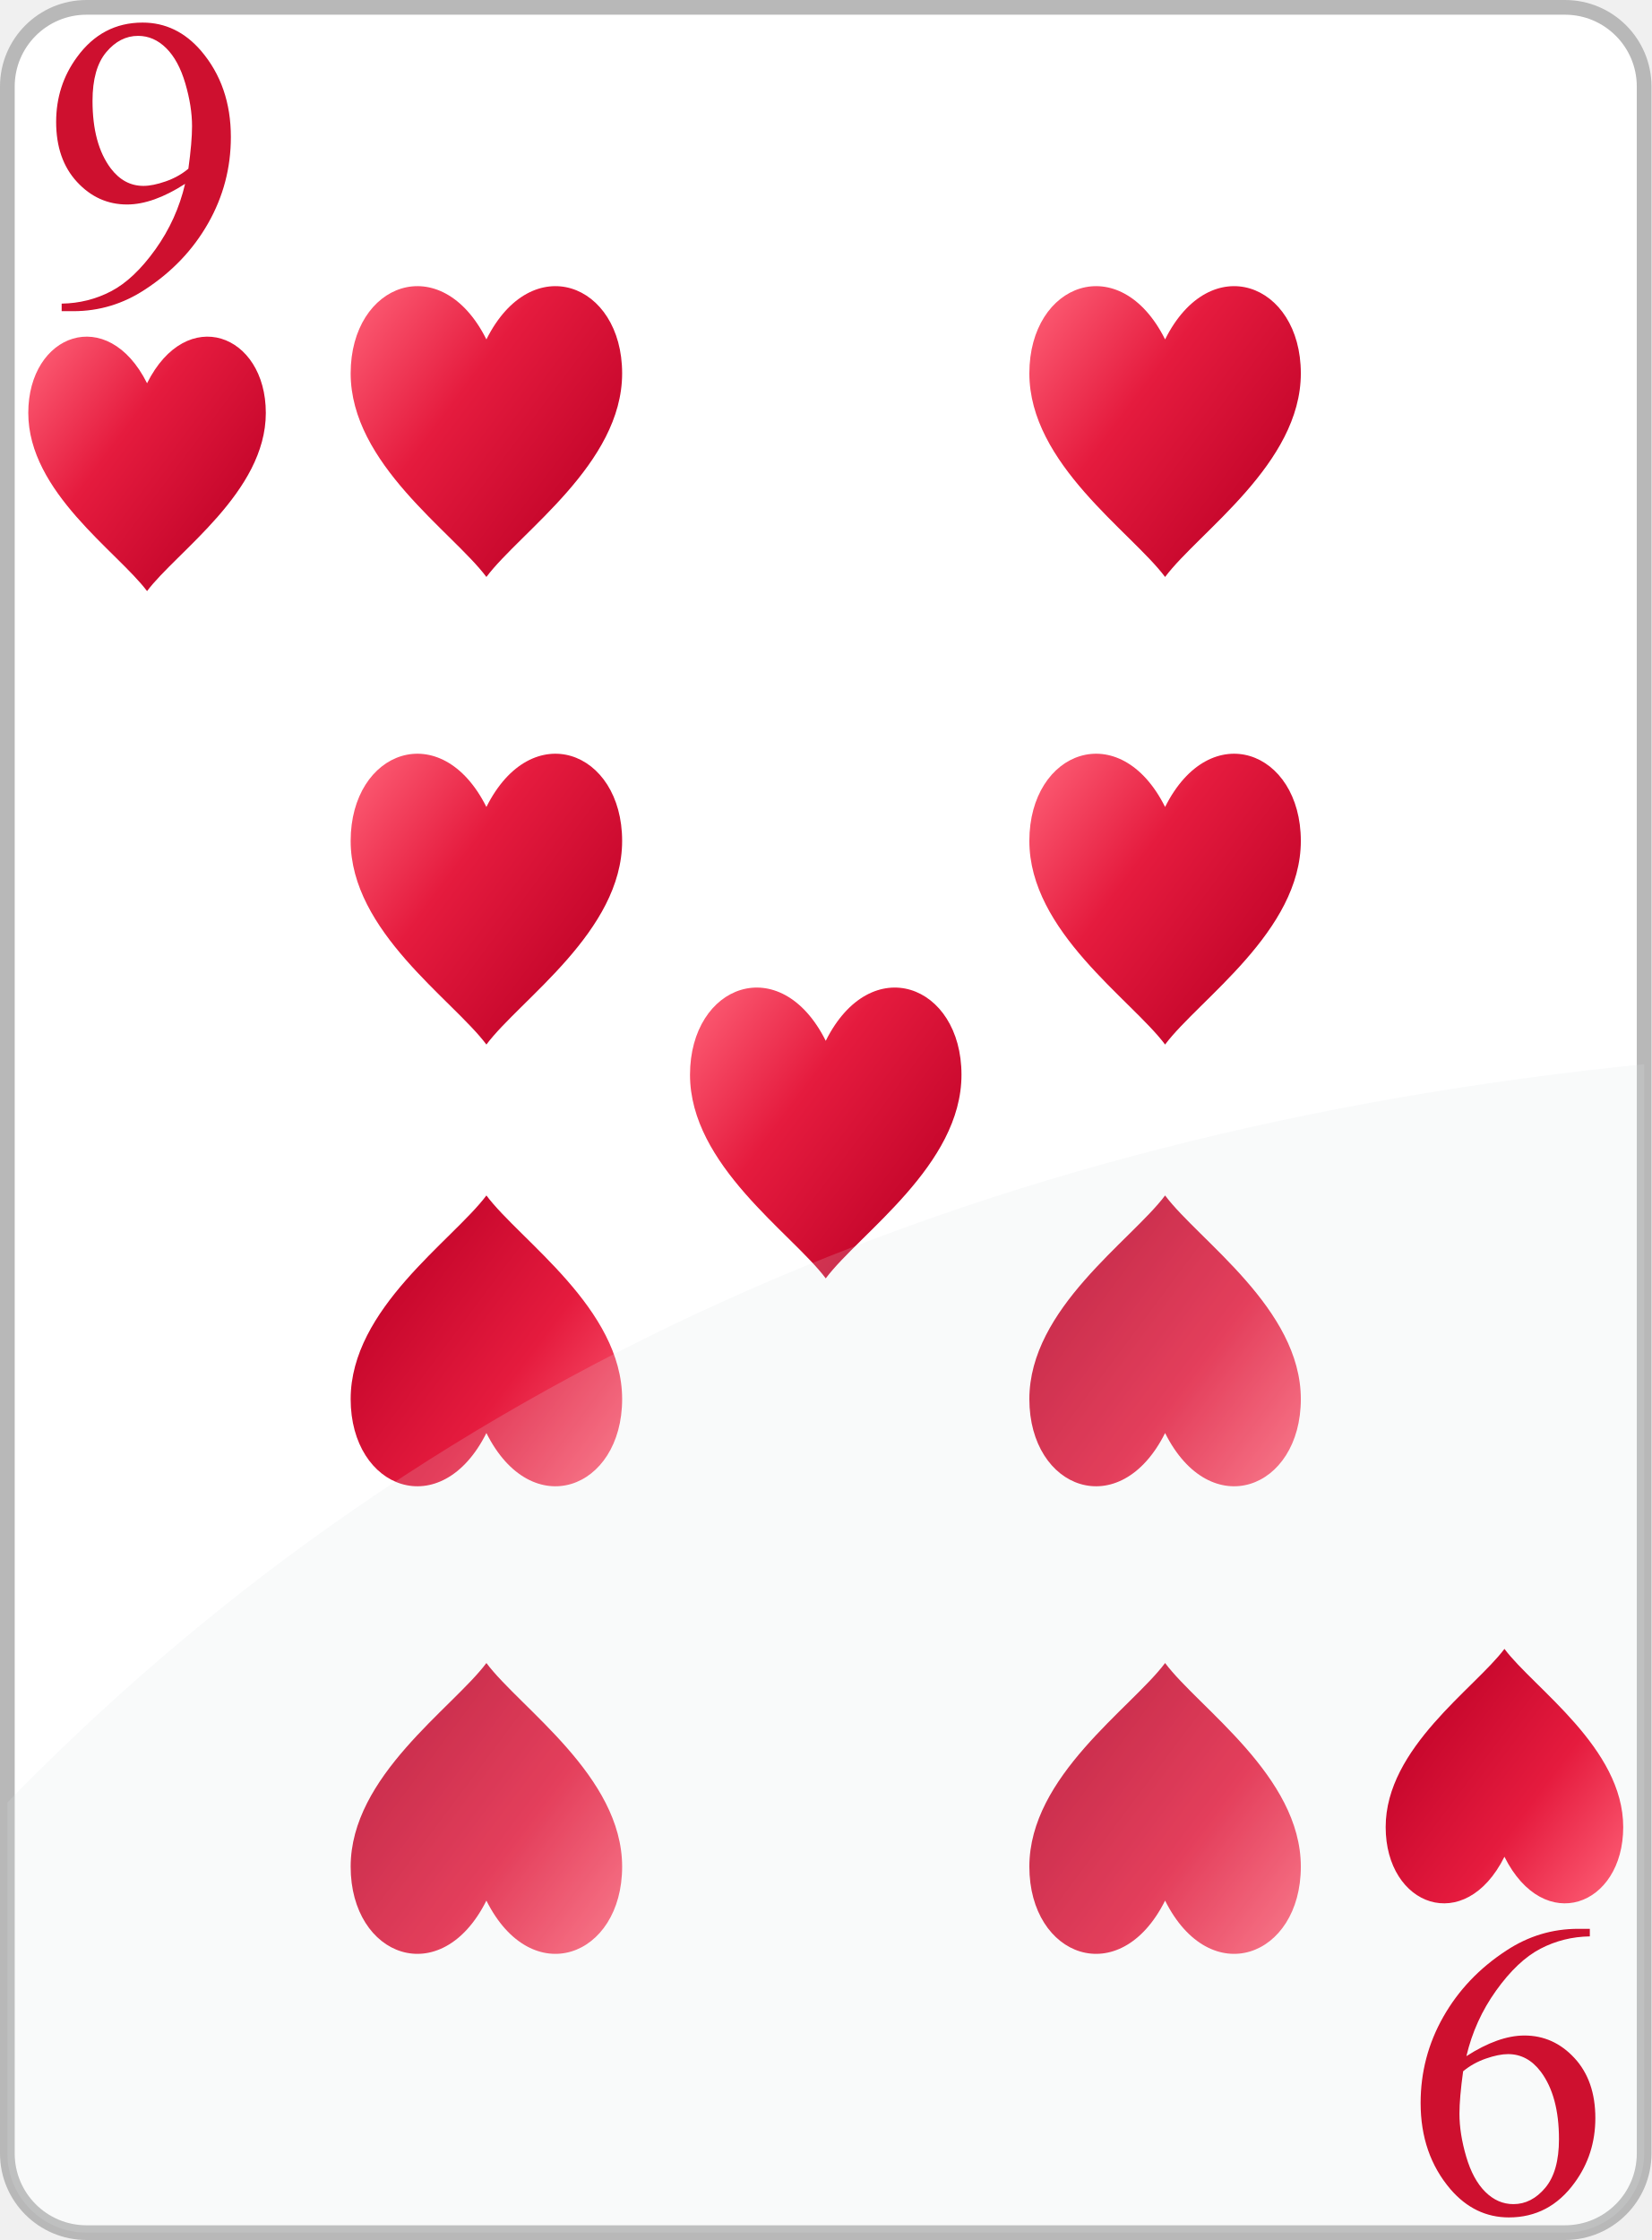
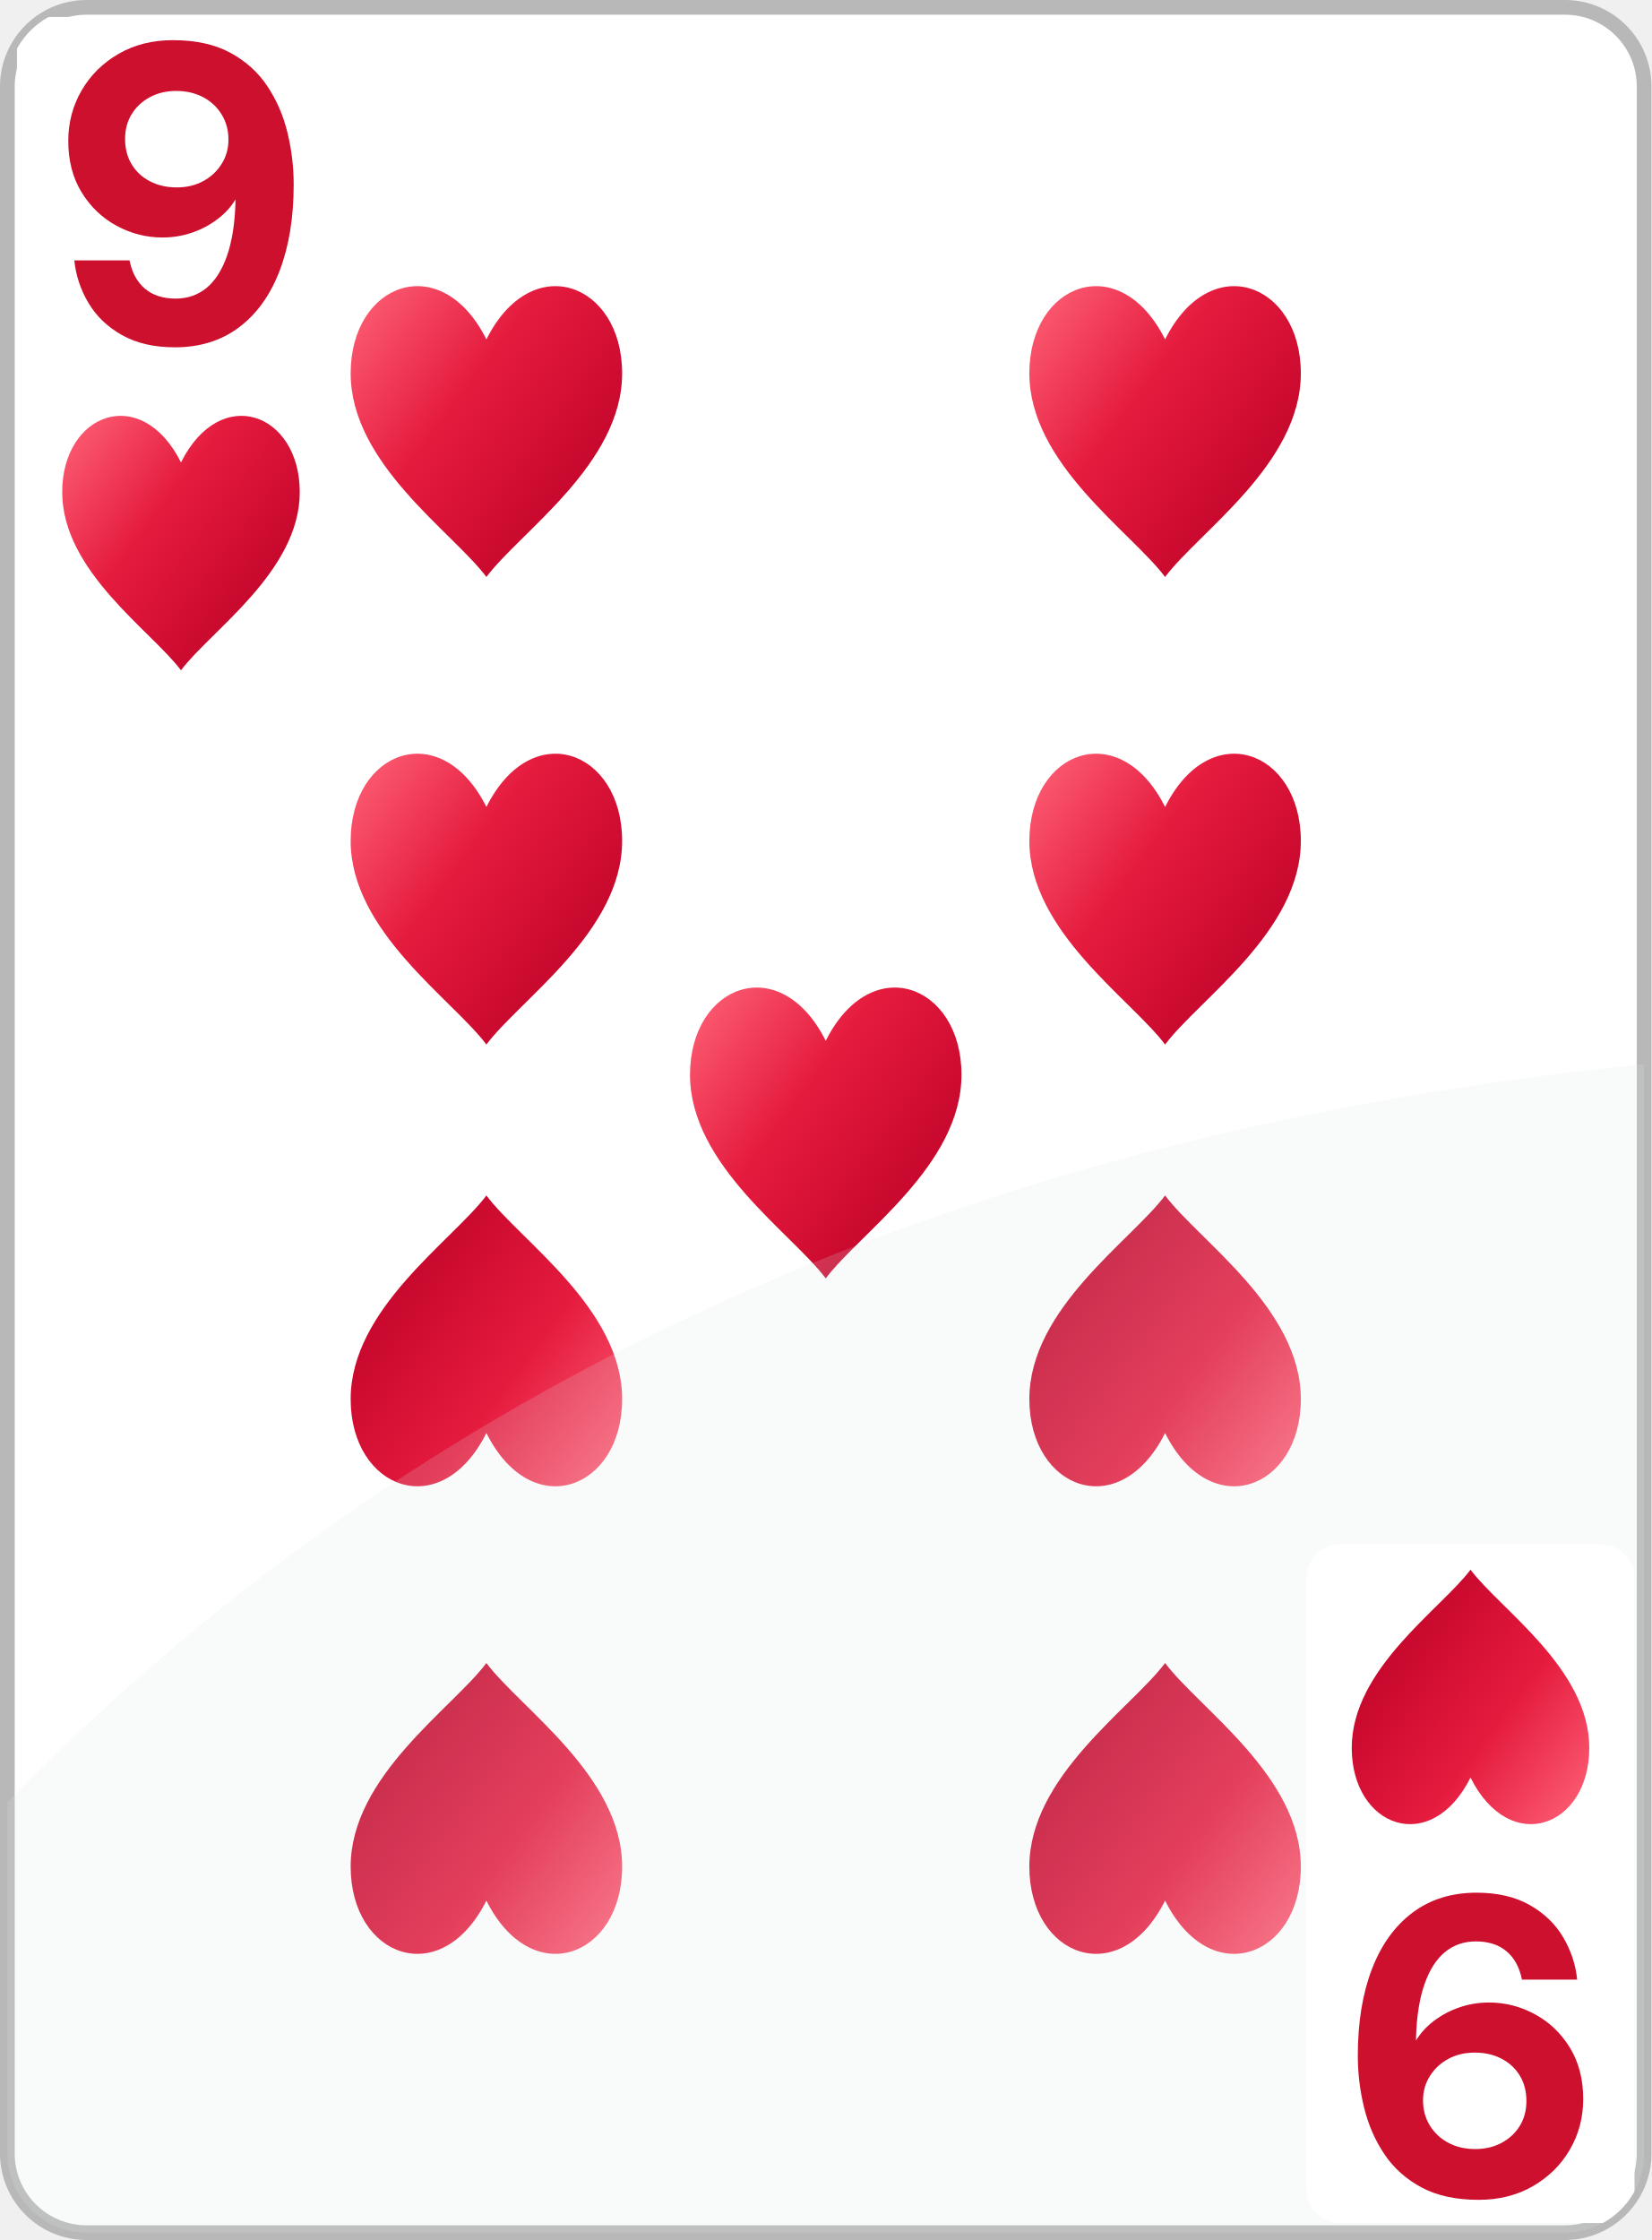
<svg xmlns="http://www.w3.org/2000/svg" xmlns:xlink="http://www.w3.org/1999/xlink" viewBox="0 0 146 198" color="#ce102f">
  <defs>
    <linearGradient id="ink" x1="0" y1="0" x2="1" y2=".8" gradientUnits="objectBoundingBox">
      <stop stop-color="#ff6379" />
      <stop offset=".43" stop-color="#e51b3e" />
      <stop offset="1" stop-color="#bc0026" />
    </linearGradient>
    <path id="pip" d="M0 14C-3 10-12 4-12-4C-12-12-4-15 0-7C4-15 12-12 12-4C12 4 3 10 0 14Z" fill="url(#ink)" />
    <clipPath id="card">
      <rect x=".65" y=".65" width="144.7" height="196.7" rx="7" />
    </clipPath>
    <g id="index">
-       <g fill="currentColor" transform="translate(3.5 27) scale(0.01806641 -0.01806641)">
-         <path d="M108 -28V9Q238 11 350.0 69.5Q462 128 566.5 274.0Q671 420 712 595Q555 494 428 494Q285 494 183.0 604.5Q81 715 81 898Q81 1076 183 1215Q306 1384 504 1384Q671 1384 790 1246Q936 1075 936 824Q936 598 825.0 402.5Q714 207 516 78Q355 -28 165 -28ZM728 669Q746 799 746 877Q746 974 713.0 1086.5Q680 1199 619.5 1259.0Q559 1319 482 1319Q393 1319 326.0 1239.0Q259 1159 259 1001Q259 790 348 671Q413 585 508 585Q554 585 617.0 607.0Q680 629 728 669Z" transform="translate(0 0)" />
-       </g>
-       <use xlink:href="#pip" transform="translate(13 40) rotate(0) scale(0.875)" />
+       <rect x="1.5" y="1.5" width="29" height="60" rx="3" fill="#fff" />
+       <svg x="1" y="2" width="30" height="34" viewBox="0 0 32 36">
+         <path fill="currentColor" d="M15.427 30.48Q12.478 30.48 10.431 29.324Q8.383 28.168 7.271 26.292Q6.158 24.417 5.943 22.285H11.149Q11.497 24.024 12.606 24.955Q13.714 25.886 15.493 25.886Q17.175 25.886 18.397 24.89Q19.62 23.893 20.331 21.877Q21.042 19.86 21.136 16.862Q21.136 16.782 21.136 16.702Q21.136 16.622 21.136 16.542Q20.522 17.576 19.452 18.391Q18.382 19.206 17.047 19.666Q15.711 20.126 14.252 20.126Q11.969 20.126 9.926 19.019Q7.884 17.912 6.628 15.866Q5.372 13.82 5.372 11.023Q5.372 8.431 6.623 6.271Q7.873 4.111 10.104 2.816Q12.336 1.52 15.233 1.52Q18.453 1.52 20.636 2.699Q22.819 3.877 24.13 5.836Q25.442 7.794 26.035 10.213Q26.628 12.632 26.628 15.112Q26.628 19.789 25.309 23.245Q23.99 26.7 21.48 28.59Q18.97 30.48 15.427 30.48ZM15.601 15.404Q16.992 15.404 18.086 14.814Q19.18 14.224 19.828 13.196Q20.476 12.168 20.476 10.9Q20.476 9.564 19.828 8.517Q19.18 7.47 18.073 6.889Q16.966 6.308 15.55 6.308Q14.159 6.308 13.065 6.896Q11.971 7.485 11.35 8.498Q10.729 9.512 10.729 10.837Q10.729 12.202 11.35 13.229Q11.971 14.256 13.078 14.83Q14.185 15.404 15.601 15.404Z" />
+       </svg>
+       <use xlink:href="#pip" transform="translate(16 47) rotate(0) scale(0.875)" />
    </g>
  </defs>
  <rect x=".65" y=".65" width="144.7" height="196.7" rx="7" fill="#fff" stroke="#b8b8b8" stroke-width="1.3" />
  <g clip-path="url(#card)">
    <use xlink:href="#pip" transform="translate(43 37) rotate(0) scale(1)" />
    <use xlink:href="#pip" transform="translate(103 37) rotate(0) scale(1)" />
    <use xlink:href="#pip" transform="translate(43 161) rotate(180) scale(1)" />
    <use xlink:href="#pip" transform="translate(103 161) rotate(180) scale(1)" />
    <use xlink:href="#pip" transform="translate(43 78.33) rotate(0) scale(1)" />
    <use xlink:href="#pip" transform="translate(103 78.33) rotate(0) scale(1)" />
    <use xlink:href="#pip" transform="translate(43 119.67) rotate(180) scale(1)" />
    <use xlink:href="#pip" transform="translate(103 119.67) rotate(180) scale(1)" />
    <use xlink:href="#pip" transform="translate(73 99) rotate(0) scale(1)" />
    <path d="M0 160Q55 103 146 94V198H0Z" fill="#dce2e6" opacity=".18" />
    <use xlink:href="#index" />
    <use xlink:href="#index" transform="rotate(180 73 99)" />
  </g>
</svg>
